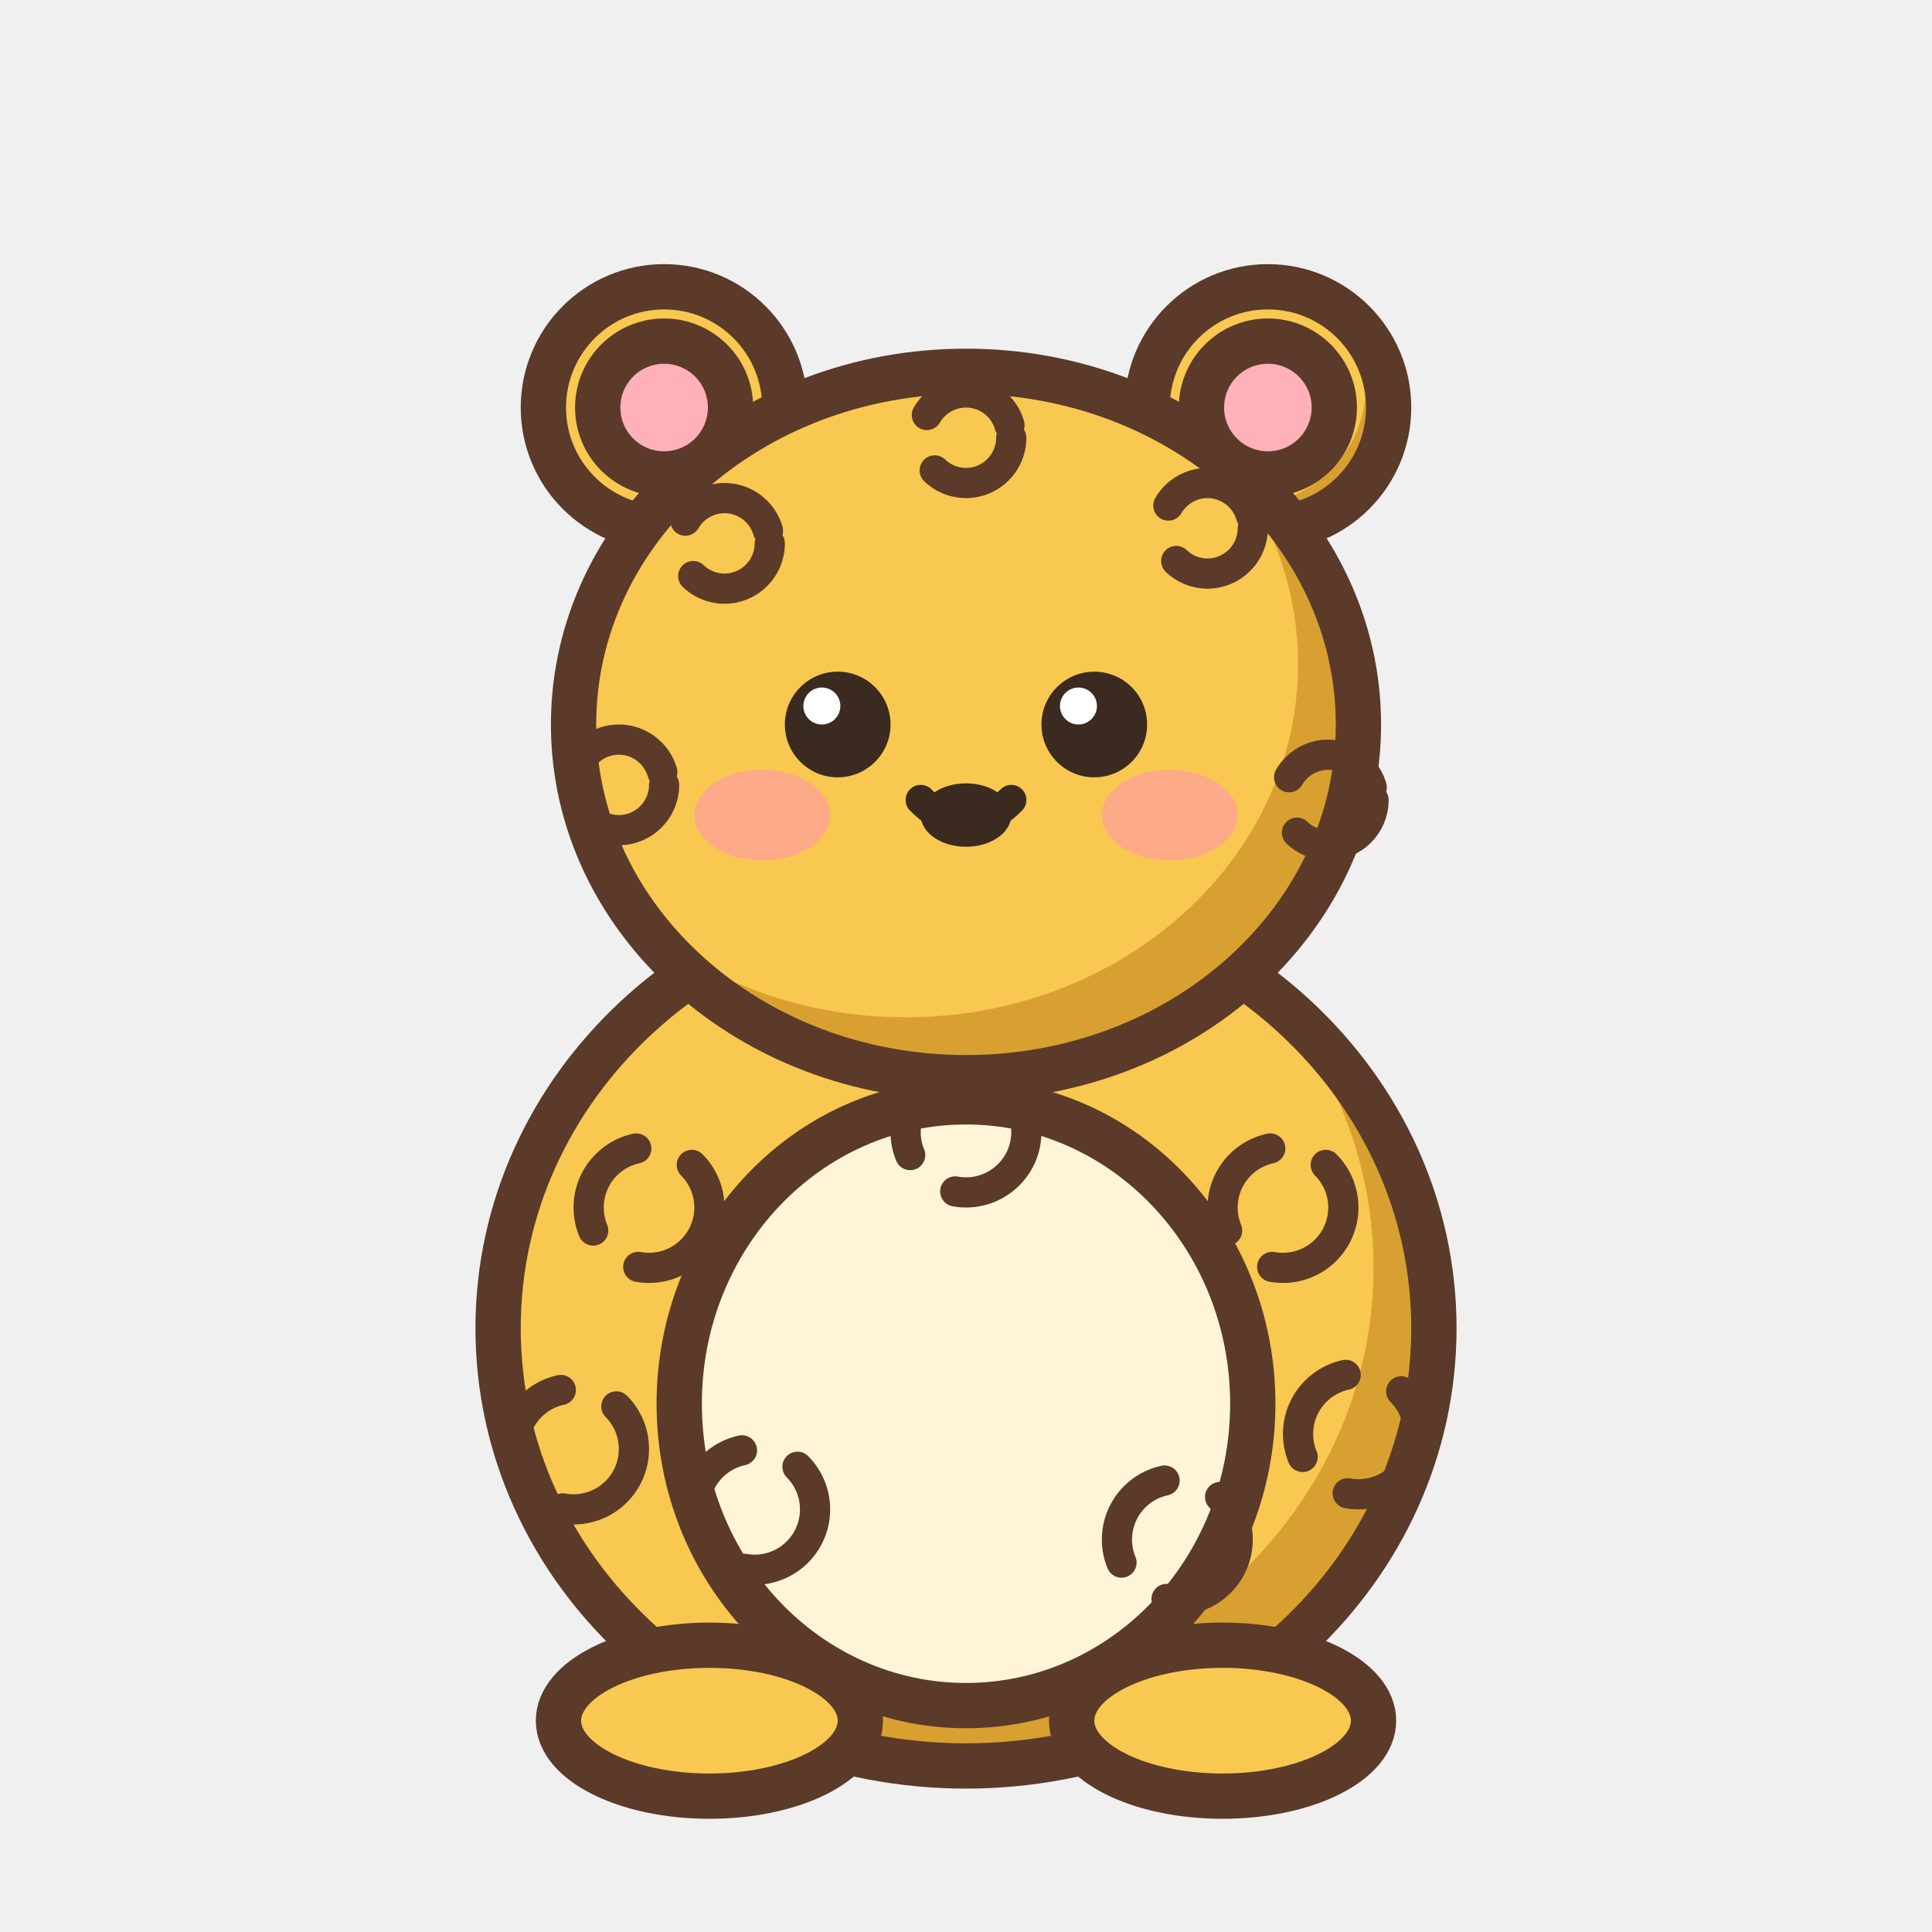
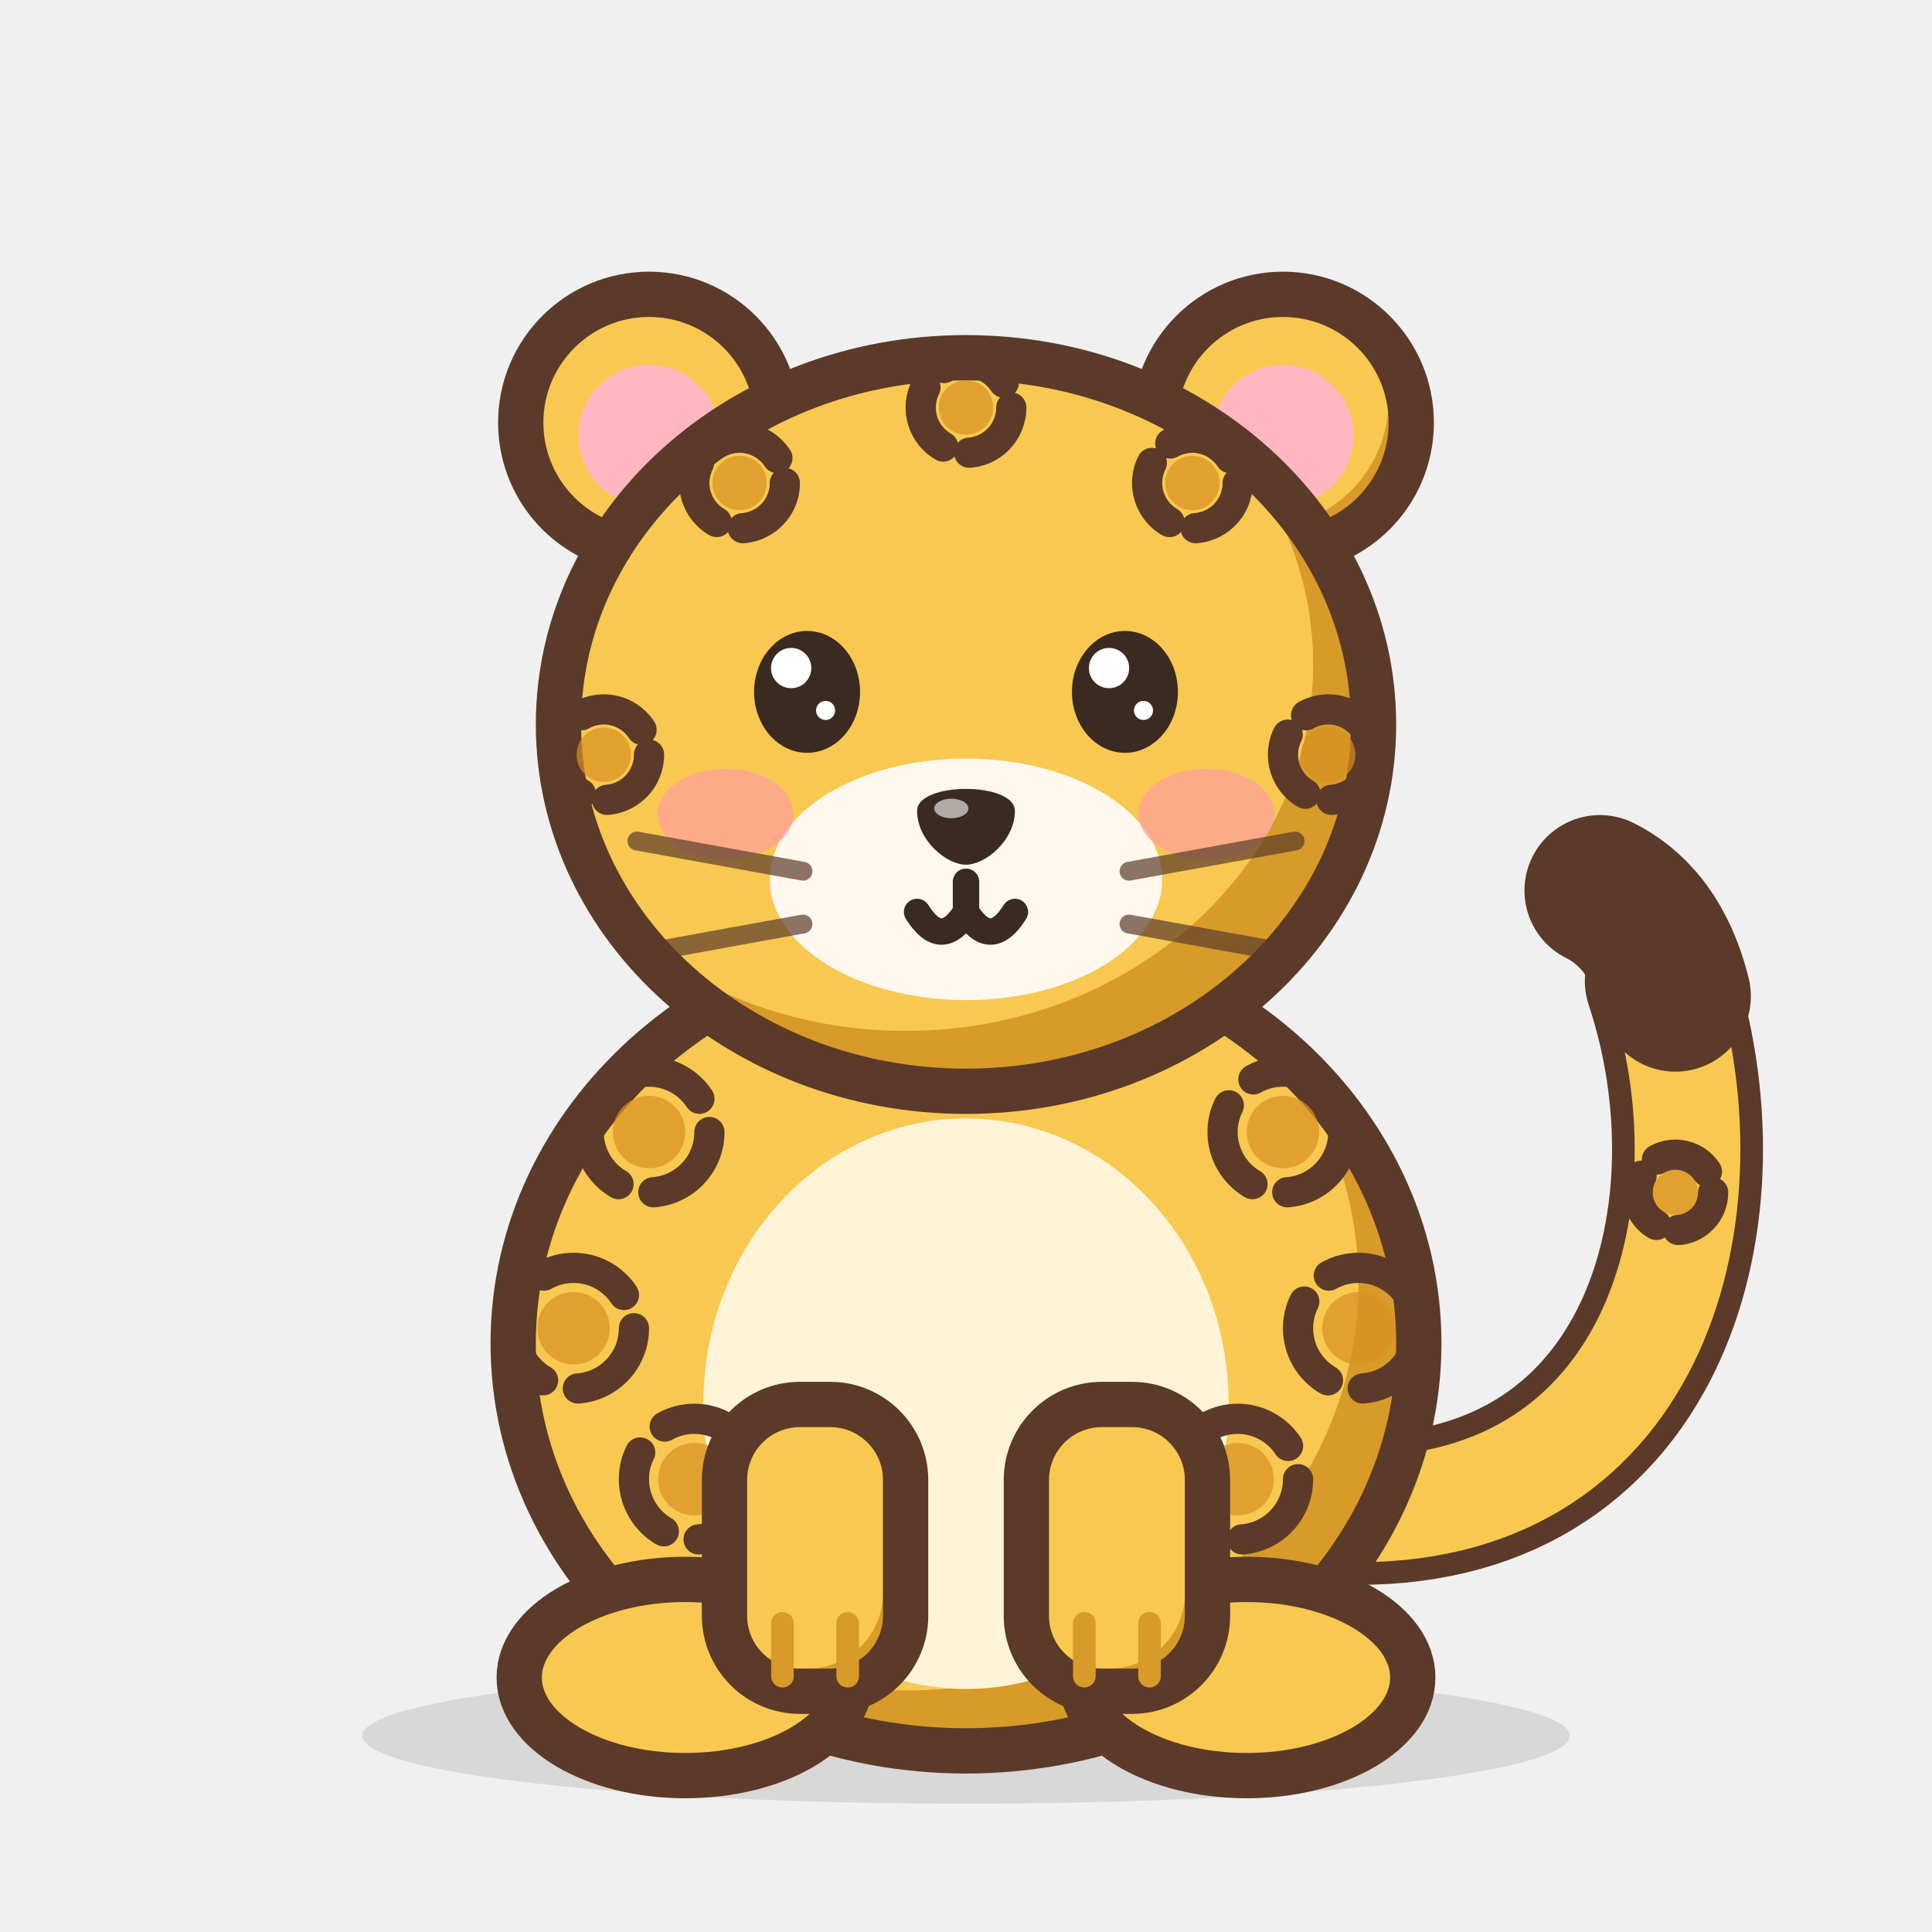
<svg xmlns="http://www.w3.org/2000/svg" viewBox="0 0 256 256">
  <g stroke="#5b3a29" stroke-width="6" stroke-linejoin="round" stroke-linecap="round" fill="none">
+     <ellipse cx="128" cy="230" rx="80" ry="9" fill="#000" stroke="none" opacity=".1" />
+     <path d="M180 200c40 0 50-40 40-70" fill="none" stroke="#5b3a29" stroke-width="20" />
+     <path d="M180 200c40 0 50-40 40-70" fill="none" stroke="#f8c850" stroke-width="14" />
+     <circle cx="222" cy="158" r="3.0" fill="#d89020" stroke="none" opacity=".7" />
+     <circle cx="222" cy="158" r="5" fill="none" stroke="#5b3a29" stroke-width="4" stroke-dasharray="7.5 3.0" />
+     <path d="M222 132c-2-8-6-12-10-14" fill="none" stroke="#5b3a29" stroke-width="20" />
+     <path d="M222 132c-2-8-6-12-10-14" fill="none" stroke="#5b3a29" stroke-width="14" />
    <defs>
-       <path id="p3" d="M66 176a62 58 0 1 0 124 0a62 58 0 1 0 -124 0z" />
-       <clipPath id="cp3">
-         <use href="#p3" />
-       </clipPath>
-     </defs>
-     <use href="#p3" fill="#d8a030" stroke="none" />
-     <g clip-path="url(#cp3)">
-       <use href="#p3" fill="#f8c850" stroke="none" transform="translate(-8 -8)" />
-     </g>
-     <use href="#p3" fill="none" />
-     <path d="M90 186a38 40 0 1 0 76 0a38 40 0 1 0 -76 0z" fill="#fff4d8" />
-     <defs>
-       <path id="p4" d="M74 228a20 10 0 1 0 40 0a20 10 0 1 0 -40 0z" />
+       <path id="p4" d="M68 178a60 54 0 1 0 120 0a60 54 0 1 0 -120 0z" />
      <clipPath id="cp4">
        <use href="#p4" />
      </clipPath>
    </defs>
-     <use href="#p4" fill="#d8a030" stroke="none" />
+     <use href="#p4" fill="#d89a28" stroke="none" />
    <g clip-path="url(#cp4)">
-       <use href="#p4" fill="#f8c850" stroke="none" transform="translate(-2 -2)" />
+       <use href="#p4" fill="#f8c850" stroke="none" transform="translate(-8 -8)" />
    </g>
    <use href="#p4" fill="none" />
+     <ellipse cx="128" cy="186" rx="34.8" ry="37.8" fill="#fff4d8" stroke="none" />
+     <circle cx="86" cy="150" r="4.8" fill="#d89020" stroke="none" opacity=".7" />
+     <circle cx="86" cy="150" r="8" fill="none" stroke="#5b3a29" stroke-width="4" stroke-dasharray="12.0 4.8" />
+     <circle cx="170" cy="150" r="4.8" fill="#d89020" stroke="none" opacity=".7" />
+     <circle cx="170" cy="150" r="8" fill="none" stroke="#5b3a29" stroke-width="4" stroke-dasharray="12.0 4.8" />
+     <circle cx="92" cy="196" r="4.8" fill="#d89020" stroke="none" opacity=".7" />
+     <circle cx="92" cy="196" r="8" fill="none" stroke="#5b3a29" stroke-width="4" stroke-dasharray="12.0 4.8" />
+     <circle cx="164" cy="196" r="4.8" fill="#d89020" stroke="none" opacity=".7" />
+     <circle cx="164" cy="196" r="8" fill="none" stroke="#5b3a29" stroke-width="4" stroke-dasharray="12.0 4.8" />
+     <circle cx="76" cy="176" r="4.8" fill="#d89020" stroke="none" opacity=".7" />
+     <circle cx="76" cy="176" r="8" fill="none" stroke="#5b3a29" stroke-width="4" stroke-dasharray="12.0 4.8" />
+     <circle cx="180" cy="176" r="4.8" fill="#d89020" stroke="none" opacity=".7" />
+     <circle cx="180" cy="176" r="8" fill="none" stroke="#5b3a29" stroke-width="4" stroke-dasharray="12.0 4.8" />
    <defs>
-       <path id="p5" d="M142 228a20 10 0 1 0 40 0a20 10 0 1 0 -40 0z" />
+       <path id="p5" d="M68.8 222.28a22 13 0 1 0 44 0a22 13 0 1 0 -44 0z" />
      <clipPath id="cp5">
        <use href="#p5" />
      </clipPath>
    </defs>
-     <use href="#p5" fill="#d8a030" stroke="none" />
+     <use href="#p5" fill="#d89a28" stroke="none" />
    <g clip-path="url(#cp5)">
      <use href="#p5" fill="#f8c850" stroke="none" transform="translate(-2 -2)" />
    </g>
    <use href="#p5" fill="none" />
    <defs>
-       <path id="p1" d="M72 54a16 16 0 1 0 32 0a16 16 0 1 0 -32 0z" />
+       <path id="p6" d="M143.2 222.28a22 13 0 1 0 44 0a22 13 0 1 0 -44 0z" />
+       <clipPath id="cp6">
+         <use href="#p6" />
+       </clipPath>
+     </defs>
+     <use href="#p6" fill="#d89a28" stroke="none" />
+     <g clip-path="url(#cp6)">
+       <use href="#p6" fill="#f8c850" stroke="none" transform="translate(-2 -2)" />
+     </g>
+     <use href="#p6" fill="none" />
+     <defs>
+       <path id="p7" d="M106.0 186.1h4.0a10.0 10.0 0 0 1 10.0 10.0v18.0a10.0 10.0 0 0 1 -10.0 10.0h-4.0a10.0 10.0 0 0 1 -10.0 -10.0v-18.0a10.0 10.0 0 0 1 10.0 -10.0z" />
+       <clipPath id="cp7">
+         <use href="#p7" />
+       </clipPath>
+     </defs>
+     <use href="#p7" fill="#d89a28" stroke="none" />
+     <g clip-path="url(#cp7)">
+       <use href="#p7" fill="#f8c850" stroke="none" transform="translate(-3 -3)" />
+     </g>
+     <use href="#p7" fill="none" />
+     <path d="M103.68 215.1v7M112.32 215.1v7" fill="none" stroke="#d89a28" stroke-width="3" />
+     <defs>
+       <path id="p8" d="M146.0 186.1h4.0a10.0 10.0 0 0 1 10.0 10.0v18.0a10.0 10.0 0 0 1 -10.0 10.0h-4.0a10.0 10.0 0 0 1 -10.0 -10.0v-18.0a10.0 10.0 0 0 1 10.0 -10.0z" />
+       <clipPath id="cp8">
+         <use href="#p8" />
+       </clipPath>
+     </defs>
+     <use href="#p8" fill="#d89a28" stroke="none" />
+     <g clip-path="url(#cp8)">
+       <use href="#p8" fill="#f8c850" stroke="none" transform="translate(-3 -3)" />
+     </g>
+     <use href="#p8" fill="none" />
+     <path d="M143.68 215.1v7M152.32 215.1v7" fill="none" stroke="#d89a28" stroke-width="3" />
+     <defs>
+       <path id="p1" d="M69 56a17 17 0 1 0 34 0a17 17 0 1 0 -34 0z" />
      <clipPath id="cp1">
        <use href="#p1" />
      </clipPath>
    </defs>
-     <use href="#p1" fill="#d8a030" stroke="none" />
+     <use href="#p1" fill="#d89a28" stroke="none" />
    <g clip-path="url(#cp1)">
      <use href="#p1" fill="#f8c850" stroke="none" transform="translate(-3 -3)" />
    </g>
    <use href="#p1" fill="none" />
-     <path d="M79.2 54a8.8 8.8 0 1 0 17.6 0a8.8 8.8 0 1 0 -17.6 0z" fill="#ffb0b8" />
+     <circle cx="86" cy="57.7" r="9.35" fill="#ffb6c0" stroke="none" />
    <defs>
-       <path id="p2" d="M152 54a16 16 0 1 0 32 0a16 16 0 1 0 -32 0z" />
+       <path id="p2" d="M153 56a17 17 0 1 0 34 0a17 17 0 1 0 -34 0z" />
      <clipPath id="cp2">
        <use href="#p2" />
      </clipPath>
    </defs>
-     <use href="#p2" fill="#d8a030" stroke="none" />
+     <use href="#p2" fill="#d89a28" stroke="none" />
    <g clip-path="url(#cp2)">
      <use href="#p2" fill="#f8c850" stroke="none" transform="translate(-3 -3)" />
    </g>
    <use href="#p2" fill="none" />
-     <path d="M159.2 54a8.8 8.8 0 1 0 17.6 0a8.8 8.8 0 1 0 -17.6 0z" fill="#ffb0b8" />
+     <circle cx="170" cy="57.7" r="9.35" fill="#ffb6c0" stroke="none" />
    <defs>
-       <path id="p6" d="M76 96a52 46.8 0 1 0 104 0a52 46.8 0 1 0 -104 0z" />
-       <clipPath id="cp6">
-         <use href="#p6" />
+       <path id="p3" d="M74 96a54 48.6 0 1 0 108 0a54 48.6 0 1 0 -108 0z" />
+       <clipPath id="cp3">
+         <use href="#p3" />
      </clipPath>
    </defs>
-     <use href="#p6" fill="#d8a030" stroke="none" />
-     <g clip-path="url(#cp6)">
-       <use href="#p6" fill="#f8c850" stroke="none" transform="translate(-8 -8)" />
+     <use href="#p3" fill="#d89a28" stroke="none" />
+     <g clip-path="url(#cp3)">
+       <use href="#p3" fill="#f8c850" stroke="none" transform="translate(-8 -8)" />
    </g>
-     <use href="#p6" fill="none" />
-     <circle cx="96" cy="72" r="6" fill="none" stroke="#5b3a29" stroke-width="4" stroke-dasharray="14 8" />
-     <circle cx="160" cy="70" r="6" fill="none" stroke="#5b3a29" stroke-width="4" stroke-dasharray="14 8" />
-     <circle cx="128" cy="58" r="6" fill="none" stroke="#5b3a29" stroke-width="4" stroke-dasharray="14 8" />
-     <circle cx="82" cy="104" r="6" fill="none" stroke="#5b3a29" stroke-width="4" stroke-dasharray="14 8" />
-     <circle cx="176" cy="106" r="6" fill="none" stroke="#5b3a29" stroke-width="4" stroke-dasharray="14 8" />
-     <ellipse cx="128" cy="108" rx="6" ry="4.2" fill="#3a2a20" stroke="none" />
-     <circle cx="111.0" cy="96" r="7" fill="#3a2a20" stroke="none" />
-     <circle cx="108.9" cy="93.55" r="2.45" fill="#fff" stroke="none" />
-     <circle cx="145.0" cy="96" r="7" fill="#3a2a20" stroke="none" />
-     <circle cx="142.9" cy="93.55" r="2.45" fill="#fff" stroke="none" />
-     <ellipse cx="101.0" cy="108" rx="9" ry="6" fill="#ff9aa8" stroke="none" opacity=".65" />
-     <ellipse cx="155.0" cy="108" rx="9" ry="6" fill="#ff9aa8" stroke="none" opacity=".65" />
-     <path d="M122 106q6 6 12 0" fill="none" stroke="#3a2a20" stroke-width="4" />
-     <circle cx="86" cy="160" r="8" fill="none" stroke="#5b3a29" stroke-width="4" stroke-dasharray="14 8" />
-     <circle cx="170" cy="160" r="8" fill="none" stroke="#5b3a29" stroke-width="4" stroke-dasharray="14 8" />
-     <circle cx="100" cy="200" r="8" fill="none" stroke="#5b3a29" stroke-width="4" stroke-dasharray="14 8" />
-     <circle cx="156" cy="204" r="8" fill="none" stroke="#5b3a29" stroke-width="4" stroke-dasharray="14 8" />
-     <circle cx="128" cy="150" r="8" fill="none" stroke="#5b3a29" stroke-width="4" stroke-dasharray="14 8" />
-     <circle cx="76" cy="192" r="8" fill="none" stroke="#5b3a29" stroke-width="4" stroke-dasharray="14 8" />
-     <circle cx="180" cy="190" r="8" fill="none" stroke="#5b3a29" stroke-width="4" stroke-dasharray="14 8" />
+     <use href="#p3" fill="none" />
+     <circle cx="98" cy="64" r="3.6" fill="#d89020" stroke="none" opacity=".7" />
+     <circle cx="98" cy="64" r="6" fill="none" stroke="#5b3a29" stroke-width="4" stroke-dasharray="9.0 3.6" />
+     <circle cx="158" cy="64" r="3.6" fill="#d89020" stroke="none" opacity=".7" />
+     <circle cx="158" cy="64" r="6" fill="none" stroke="#5b3a29" stroke-width="4" stroke-dasharray="9.0 3.6" />
+     <circle cx="128" cy="54" r="3.6" fill="#d89020" stroke="none" opacity=".7" />
+     <circle cx="128" cy="54" r="6" fill="none" stroke="#5b3a29" stroke-width="4" stroke-dasharray="9.0 3.6" />
+     <circle cx="80" cy="100" r="3.6" fill="#d89020" stroke="none" opacity=".7" />
+     <circle cx="80" cy="100" r="6" fill="none" stroke="#5b3a29" stroke-width="4" stroke-dasharray="9.0 3.6" />
+     <circle cx="176" cy="100" r="3.6" fill="#d89020" stroke="none" opacity=".7" />
+     <circle cx="176" cy="100" r="6" fill="none" stroke="#5b3a29" stroke-width="4" stroke-dasharray="9.0 3.6" />
+     <ellipse cx="128" cy="116.52" rx="26" ry="16" fill="#fff8ee" stroke="none" />
+     <ellipse cx="106.94" cy="91.68" rx="7.02" ry="8.073" fill="#3a2a20" stroke="none" />
+     <circle cx="104.834" cy="88.521" r="2.668" fill="#fff" stroke="none" />
+     <circle cx="109.397" cy="94.137" r="1.264" fill="#fff" stroke="none" />
+     <ellipse cx="149.06" cy="91.68" rx="7.02" ry="8.073" fill="#3a2a20" stroke="none" />
+     <circle cx="146.954" cy="88.521" r="2.668" fill="#fff" stroke="none" />
+     <circle cx="151.517" cy="94.137" r="1.264" fill="#fff" stroke="none" />
+     <ellipse cx="96.14" cy="107.88" rx="9" ry="6" fill="#ff9aa8" stroke="none" opacity=".65" />
+     <ellipse cx="159.86" cy="107.88" rx="9" ry="6" fill="#ff9aa8" stroke="none" opacity=".65" />
+     <path d="M121.52 107.448c0-3.888 12.96-3.888 12.96 0s-3.888 7.128-6.48 7.128-6.48-3.24-6.48-7.128z" fill="#3a2a20" stroke="none" />
+     <ellipse cx="126.056" cy="107.124" rx="2.268" ry="1.296" fill="#fff" stroke="none" opacity=".6" />
+     <path d="M128 116.84v4M121.52 120.84q3.24 5.184 6.48 0q3.24 5.184 6.48 0" fill="none" stroke="#3a2a20" stroke-width="3.5" />
+     <path d="M106.4 115.44l-22-4M106.4 122.44l-22 4M149.6 115.44l22-4M149.6 122.44l22 4" fill="none" stroke="#5b3a29" stroke-width="2.5" opacity="0.7" />
  </g>
</svg>
